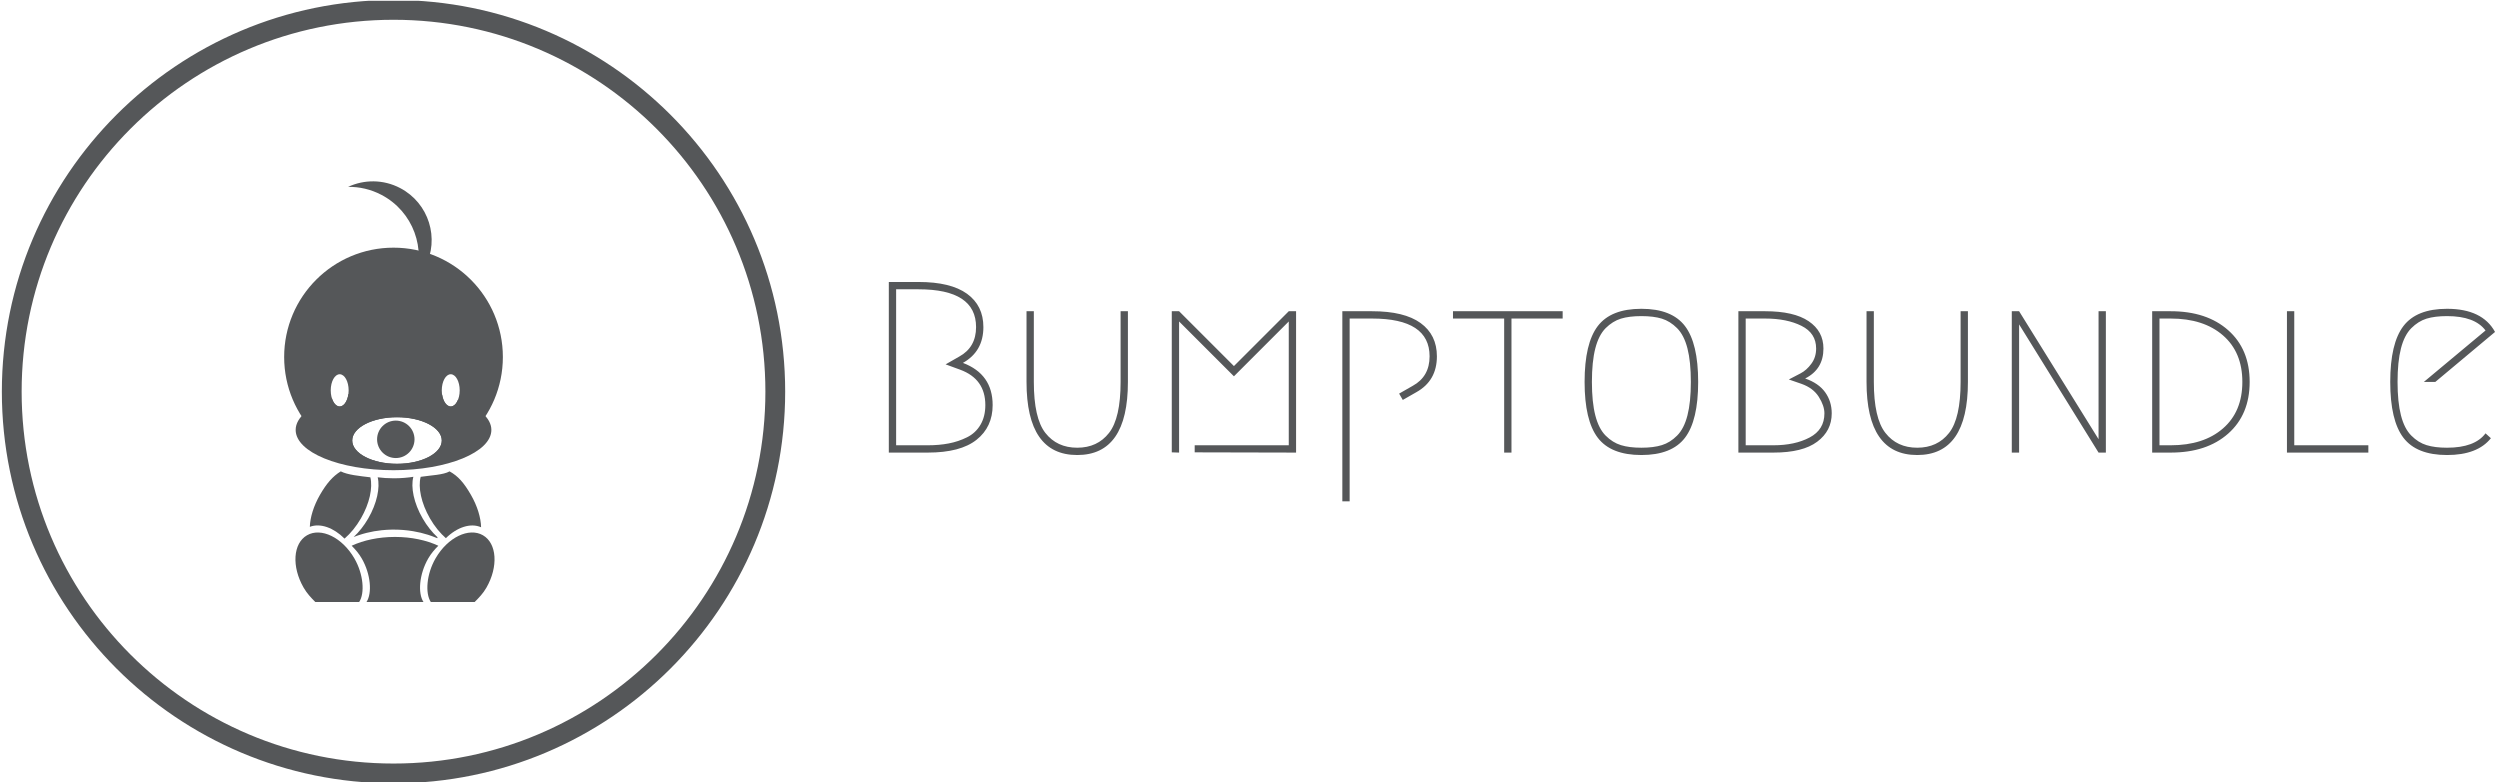
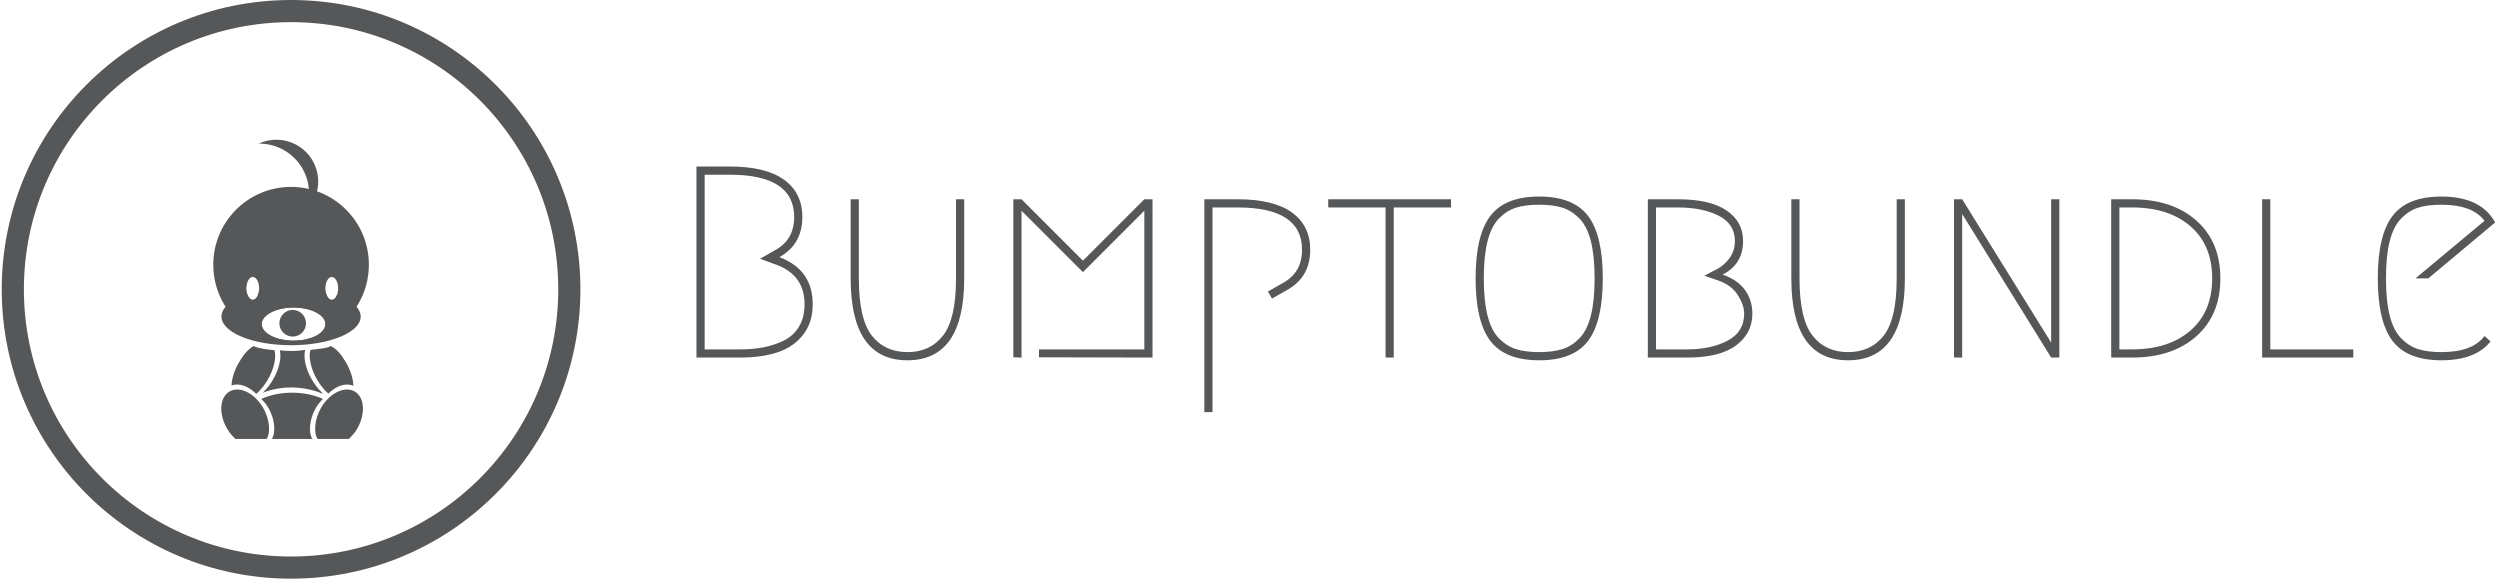
- <svg xmlns="http://www.w3.org/2000/svg" version="1.1" width="1500" height="469" viewBox="0 0 1500 469">
-   <g transform="matrix(1,0,0,1,-0.9090909,0.4963071)">
-     <svg viewBox="0 0 396 124" data-background-color="#ffffff" preserveAspectRatio="xMidYMid meet" height="469" width="1500">
-       <g id="tight-bounds" transform="matrix(1,0,0,1,0.24,-0.1312198)">
-         <svg viewBox="0 0 395.52 124.262" height="124.262" width="395.52">
+ <svg xmlns="http://www.w3.org/2000/svg" version="1.1" width="1500" height="348" viewBox="0 0 1500 348">
+   <g transform="matrix(1,0,0,1,-0.9090909,-0.3993859)">
+     <svg viewBox="0 0 396 92" data-background-color="#ffffff" preserveAspectRatio="xMidYMid meet" height="348" width="1500">
+       <g id="tight-bounds" transform="matrix(1,0,0,1,0.24,0.1055848)">
+         <svg viewBox="0 0 395.52 91.789" height="91.789" width="395.52">
          <g>
-             <svg viewBox="0 0 613.888 192.868" height="124.262" width="395.52">
-               <g transform="matrix(1,0,0,1,218.3684,69.43005)">
+             <svg viewBox="0 0 548.254 127.234" height="91.789" width="395.52">
+               <g transform="matrix(1,0,0,1,152.734,36.61286)">
                <svg viewBox="0 0 395.52 54.008" height="54.008" width="395.52">
                  <g id="textblocktransform">
                    <svg viewBox="0 0 395.52 54.008" height="54.008" width="395.52" id="textblock">
                      <g>
                        <svg viewBox="0 0 395.52 54.008" height="54.008" width="395.52">
                          <g transform="matrix(1,0,0,1,0,0)">
                            <svg width="395.52" viewBox="4.95 -35 329.52 45" height="54.008" data-palette-color="#555759">
                              <path d="M12.95 0L12.95 0 4.95 0 4.95-35 11.05-35Q17.65-35 21-32.58 24.35-30.15 24.35-25.75L24.35-25.75Q24.35-20.75 20.15-18.4L20.15-18.4Q26.25-16.1 26.25-9.75L26.25-9.75Q26.25-5.25 22.95-2.63 19.65 0 12.95 0ZM6.45-1.5L12.95-1.5Q15.3-1.5 17.25-1.88 19.2-2.25 20.98-3.13 22.75-4 23.75-5.7 24.75-7.4 24.75-9.75L24.75-9.75Q24.75-15.1 19.6-17L19.6-17 16.6-18.1 19.4-19.7Q22.85-21.6 22.85-25.75L22.85-25.75Q22.85-33.5 11.05-33.5L11.05-33.5 6.45-33.5 6.45-1.5ZM33.2-29L34.7-29 34.7-14.5Q34.7-7.05 37.07-4.03 39.45-1 43.6-1 47.75-1 50.12-4.03 52.5-7.05 52.5-14.5L52.5-14.5 52.5-29 54-29 54-14.5Q54 0.5 43.6 0.5 33.2 0.5 33.2-14.5L33.2-14.5 33.2-29ZM67.7-0.05L67.7-1.5 87-1.5 87-26.9 75.75-15.65 64.5-26.9 64.5 0 63-0.05 63-29 64.5-29 75.75-17.75 87-29 88.5-29 88.5 0 67.7-0.05ZM113.19-12.4L110.39-10.8 109.64-12.1 112.44-13.7Q115.89-15.6 115.89-19.75L115.89-19.75Q115.89-27.5 104.09-27.5L104.09-27.5 99.49-27.5 99.49 10 97.99 10 97.99-29 104.09-29Q110.69-29 114.04-26.58 117.39-24.15 117.39-19.75L117.39-19.75Q117.39-14.75 113.19-12.4L113.19-12.4ZM120.69-29L143.19-29 143.19-27.5 132.69-27.5 132.69 0 131.19 0 131.19-27.5 120.69-27.5 120.69-29ZM163.54-27.48Q161.84-28 159.34-28 156.84-28 155.14-27.48 153.44-26.95 152.01-25.53 150.59-24.1 149.89-21.38 149.19-18.65 149.19-14.5 149.19-10.35 149.89-7.63 150.59-4.9 152.01-3.48 153.44-2.05 155.14-1.53 156.84-1 159.34-1 161.84-1 163.54-1.53 165.24-2.05 166.66-3.48 168.09-4.9 168.79-7.63 169.49-10.35 169.49-14.5 169.49-18.65 168.79-21.38 168.09-24.1 166.66-25.53 165.24-26.95 163.54-27.48ZM168.29-3.05Q165.59 0.5 159.34 0.5 153.09 0.5 150.39-3.05 147.69-6.6 147.69-14.5 147.69-22.4 150.39-25.95 153.09-29.5 159.34-29.5 165.59-29.5 168.29-25.95 170.99-22.4 170.99-14.5 170.99-6.6 168.29-3.05ZM186.44 0L186.44 0 179.24 0 179.24-29 184.74-29Q190.64-29 193.66-26.95 196.69-24.9 196.69-21.35L196.69-21.35Q196.69-17.1 192.94-15.2L192.94-15.2Q195.69-14.25 197.04-12.38 198.39-10.5 198.39-8.05L198.39-8.05Q198.39-4.45 195.41-2.23 192.44 0 186.44 0ZM180.74-1.5L186.44-1.5Q190.84-1.5 193.86-3.1 196.89-4.7 196.89-8.05L196.89-8.05Q196.89-9.6 195.74-11.43 194.59-13.25 192.19-14.1L192.19-14.1 189.59-15 191.99-16.25Q193.24-16.9 194.21-18.23 195.19-19.55 195.19-21.35L195.19-21.35Q195.19-24.5 192.19-26 189.19-27.5 184.74-27.5L184.74-27.5 180.74-27.5 180.74-1.5ZM205.53-29L207.03-29 207.03-14.5Q207.03-7.05 209.41-4.03 211.78-1 215.93-1 220.08-1 222.46-4.03 224.83-7.05 224.83-14.5L224.83-14.5 224.83-29 226.33-29 226.33-14.5Q226.33 0.5 215.93 0.5 205.53 0.5 205.53-14.5L205.53-14.5 205.53-29ZM236.83 0L235.33 0 235.33-29 236.83-29 253.13-2.75 253.13-29 254.63-29 254.63 0 253.13 0 236.83-26.3 236.83 0ZM267.93 0L267.93 0 264.13 0 264.13-29 267.93-29Q275.33-29 279.73-25.1 284.13-21.2 284.13-14.5 284.13-7.8 279.73-3.9 275.33 0 267.93 0ZM265.63-1.5L267.93-1.5Q274.68-1.5 278.65-4.95 282.63-8.4 282.63-14.5 282.63-20.6 278.65-24.05 274.68-27.5 267.93-27.5L267.93-27.5 265.63-27.5 265.63-1.5ZM293.28-1.5L308.48-1.5 308.48 0 291.78 0 291.78-29 293.28-29 293.28-1.5ZM332.52-3.95L333.62-2.95Q330.87 0.5 324.62 0.5 318.37 0.5 315.67-3.05 312.97-6.6 312.97-14.5 312.97-22.4 315.67-25.95 318.37-29.5 324.62-29.5L324.62-29.5Q331.87-29.5 334.47-24.75L334.47-24.75 322.22-14.5 319.87-14.5 332.52-25.05Q330.32-28 324.62-28L324.62-28Q322.12-28 320.42-27.48 318.72-26.95 317.3-25.53 315.87-24.1 315.17-21.38 314.47-18.65 314.47-14.5 314.47-10.35 315.17-7.63 315.87-4.9 317.3-3.48 318.72-2.05 320.42-1.53 322.12-1 324.62-1L324.62-1Q330.32-1 332.52-3.95L332.52-3.95Z" opacity="1" transform="matrix(1,0,0,1,0,0)" fill="#555759" class="wordmark-text-0" data-fill-palette-color="primary" id="text-0" />
                            </svg>
                          </g>
                        </svg>
                      </g>
                    </svg>
                  </g>
                </svg>
              </g>
              <g>
-                 <svg viewBox="0 0 192.868 192.868" height="192.868" width="192.868">
+                 <svg viewBox="0 0 127.234 127.234" height="127.234" width="127.234">
                  <g>
                    <svg />
                  </g>
                  <g id="icon-0">
-                     <svg viewBox="0 0 192.868 192.868" height="192.868" width="192.868">
+                     <svg viewBox="0 0 127.234 127.234" height="127.234" width="127.234">
                      <g>
-                         <path d="M0 96.434c0-53.259 43.175-96.434 96.434-96.434 53.259 0 96.434 43.175 96.434 96.434 0 53.259-43.175 96.434-96.434 96.434-53.259 0-96.434-43.175-96.434-96.434zM96.434 187.998c50.569 0 91.564-40.994 91.564-91.564 0-50.569-40.994-91.564-91.564-91.563-50.569 0-91.564 40.994-91.563 91.563 0 50.569 40.994 91.564 91.563 91.564z" data-fill-palette-color="tertiary" fill="#555759" stroke="transparent" />
+                         <path d="M0 63.617c0-35.135 28.482-63.617 63.617-63.617 35.135 0 63.617 28.482 63.617 63.617 0 35.135-28.482 63.617-63.617 63.617-35.135 0-63.617-28.482-63.617-63.617zM63.617 122.363c32.445 0 58.746-26.302 58.746-58.746 0-32.445-26.302-58.746-58.746-58.746-32.445 0-58.746 26.302-58.746 58.746 0 32.445 26.302 58.746 58.746 58.746z" data-fill-palette-color="tertiary" fill="#555759" stroke="transparent" />
                      </g>
-                       <g transform="matrix(1,0,0,1,69.50897,44.65181)">
-                         <svg viewBox="0 0 53.85 103.565" height="103.565" width="53.85">
+                       <g transform="matrix(1,0,0,1,46.51101,30.7189)">
+                         <svg viewBox="0 0 34.212 65.796" height="65.796" width="34.212">
                          <g>
-                             <svg version="1.1" x="0" y="0" viewBox="27 1.379 50.24 96.621" enable-background="new 0 0 100 100" xml:space="preserve" width="53.85" height="103.565" class="icon-cg-0" data-fill-palette-color="accent" id="cg-0">
+                             <svg version="1.1" x="0" y="0" viewBox="27 1.379 50.24 96.621" enable-background="new 0 0 100 100" xml:space="preserve" width="34.212" height="65.796" class="icon-cg-0" data-fill-palette-color="accent" id="cg-0">
                              <path d="M49.333 4.475c7.32 3.827 10.45 12.52 7.497 20.041 0.983-0.967 1.838-2.098 2.515-3.386 3.455-6.605 0.897-14.761-5.709-18.213-3.874-2.026-8.279-1.983-11.959-0.269C44.257 2.608 46.885 3.194 49.333 4.475z" fill="#555759" data-fill-palette-color="accent" />
                              <path d="M52.122 16.612C38.247 16.612 27 27.86 27 41.732c0 13.874 11.247 25.123 25.122 25.123 13.871 0 25.118-11.249 25.118-25.123C77.24 27.86 65.993 16.612 52.122 16.612zM39.754 53.094c-1.136 0-2.056-1.655-2.056-3.701 0-2.045 0.92-3.705 2.056-3.705 1.138 0 2.059 1.66 2.059 3.705C41.813 51.438 40.892 53.094 39.754 53.094zM52.922 66.262c-5.683 0-10.286-2.396-10.286-5.35 0-2.954 4.604-5.35 10.286-5.35 5.68 0 10.284 2.396 10.284 5.35C63.206 63.865 58.602 66.262 52.922 66.262zM65.263 53.094c-1.135 0-2.057-1.655-2.057-3.701 0-2.045 0.922-3.705 2.057-3.705 1.14 0 2.061 1.66 2.061 3.705C67.323 51.438 66.402 53.094 65.263 53.094z" fill="#555759" data-fill-palette-color="accent" />
                              <circle cx="52.645" cy="60.639" r="4.3" fill="#555759" data-fill-palette-color="accent" />
                              <path d="M70.77 98c0.996-1 1.914-1.943 2.675-3.26 2.79-4.832 2.439-10.203-0.781-12.063-3.221-1.859-8.095 0.47-10.883 5.302C59.691 91.595 59.363 96 60.681 98H70.77z" fill="#555759" data-fill-palette-color="accent" />
                              <path d="M34.147 98h10.09c1.318-2 0.989-6.379-1.099-9.994-2.789-4.832-7.662-7.188-10.883-5.329-3.222 1.86-3.571 7.204-0.782 12.036C32.234 96.03 33.152 97 34.147 98z" fill="#555759" data-fill-palette-color="accent" />
                              <path d="M66.939 51.533c-0.374 0.941-0.983 1.561-1.677 1.561-0.927 0-1.703-1.113-1.959-2.635-3.296-0.781-7.106-1.234-11.182-1.234-3.746 0-7.27 0.383-10.374 1.05-0.22 1.617-1.026 2.819-1.994 2.819-0.75 0-1.399-0.729-1.758-1.809-5.092 1.697-8.353 4.289-8.353 7.195 0 5.109 10.064 9.254 22.479 9.254 12.411 0 22.477-4.145 22.477-9.254C74.599 55.71 71.625 53.23 66.939 51.533zM52.922 66.262c-5.683 0-10.286-2.395-10.286-5.35s4.604-5.35 10.286-5.35c5.68 0 10.284 2.395 10.284 5.35S58.602 66.262 52.922 66.262z" fill="#555759" data-fill-palette-color="accent" />
                              <path d="M62.415 85.081c-2.733-1.262-6.189-2.021-9.956-2.021-3.768 0-7.224 0.759-9.957 2.021 0.858 0.855 1.649 1.765 2.319 2.925C46.909 91.621 47.238 96 45.92 98h13.077c-1.317-2-0.989-6.379 1.099-9.994C60.766 86.846 61.557 85.937 62.415 85.081z" fill="#555759" data-fill-palette-color="accent" />
                              <g fill="#555759" data-fill-palette-color="accent">
                                <path d="M43.004 67.99c0 0.004-0.001 0.007-0.001 0.01 1.159 0.485 2.542 0.878 4.08 1.152C45.545 68.874 44.164 68.479 43.004 67.99z" fill="#555759" data-fill-palette-color="accent" />
                                <path d="M48.193 69.325c-0.348-0.047-0.69-0.099-1.024-0.158C47.504 69.226 47.845 69.278 48.193 69.325z" fill="#555759" data-fill-palette-color="accent" />
                                <path d="M58.809 78.801c-2.03-3.518-2.761-7.158-2.133-9.547 0.079-0.012 0.156-0.027 0.234-0.04-1.463 0.239-3.049 0.377-4.72 0.377-1.333 0-2.616-0.085-3.823-0.241 0.041 0.005 0.078 0.012 0.119 0.017 0.574 2.389-0.17 5.974-2.167 9.435-0.983 1.702-2.145 3.149-3.351 4.271 0.697-0.267 1.406-0.515 2.136-0.721 0.255-0.075 0.518-0.143 0.78-0.21 0.043-0.011 0.086-0.022 0.131-0.032 1.068-0.268 2.2-0.466 3.38-0.588 0.04-0.005 0.079-0.007 0.118-0.011 0.336-0.034 0.676-0.063 1.019-0.084 0.157-0.009 0.315-0.014 0.474-0.021 0.244-0.011 0.488-0.023 0.736-0.027 0.426-0.008 0.854-0.006 1.283 0.008 0.432 0.014 0.857 0.038 1.283 0.072 0.247 0.02 0.489 0.047 0.733 0.073 0.155 0.016 0.314 0.031 0.47 0.05 0.342 0.042 0.679 0.093 1.012 0.147 0.039 0.006 0.078 0.012 0.118 0.019 1.17 0.195 2.286 0.465 3.337 0.798 0.044 0.013 0.085 0.027 0.128 0.041 0.259 0.084 0.517 0.167 0.766 0.258 0.449 0.158 0.889 0.331 1.324 0.512 0.009-0.075 0.015-0.153 0.022-0.229C60.991 81.997 59.808 80.531 58.809 78.801z" fill="#555759" data-fill-palette-color="accent" />
                              </g>
                              <path d="M64.146 83.349c2.555-2.521 5.7-3.574 8.092-2.507-0.054-2.185-0.84-4.859-2.347-7.468C68.296 70.61 66.966 69.093 65 68c-1.479 0.829-4.258 0.889-6.641 1.254-0.627 2.389 0.103 6.029 2.133 9.547C61.557 80.646 62.831 82.194 64.146 83.349z" fill="#555759" data-fill-palette-color="accent" />
                              <path d="M40.864 83.445c1.356-1.163 2.674-2.745 3.771-4.645 1.999-3.461 2.742-7.046 2.167-9.435C44.295 69.057 41.61 68.816 40 68c-1.855 1.143-3.266 2.78-4.763 5.374-1.484 2.569-2.268 5.203-2.341 7.367C35.288 79.819 38.37 80.934 40.864 83.445z" fill="#555759" data-fill-palette-color="accent" />
                            </svg>
                          </g>
                        </svg>
                      </g>
                    </svg>
                  </g>
                </svg>
              </g>
            </svg>
          </g>
          <defs />
        </svg>
-         <rect width="395.52" height="124.262" fill="none" stroke="none" visibility="hidden" />
+         <rect width="395.52" height="91.789" fill="none" stroke="none" visibility="hidden" />
      </g>
    </svg>
  </g>
</svg>
